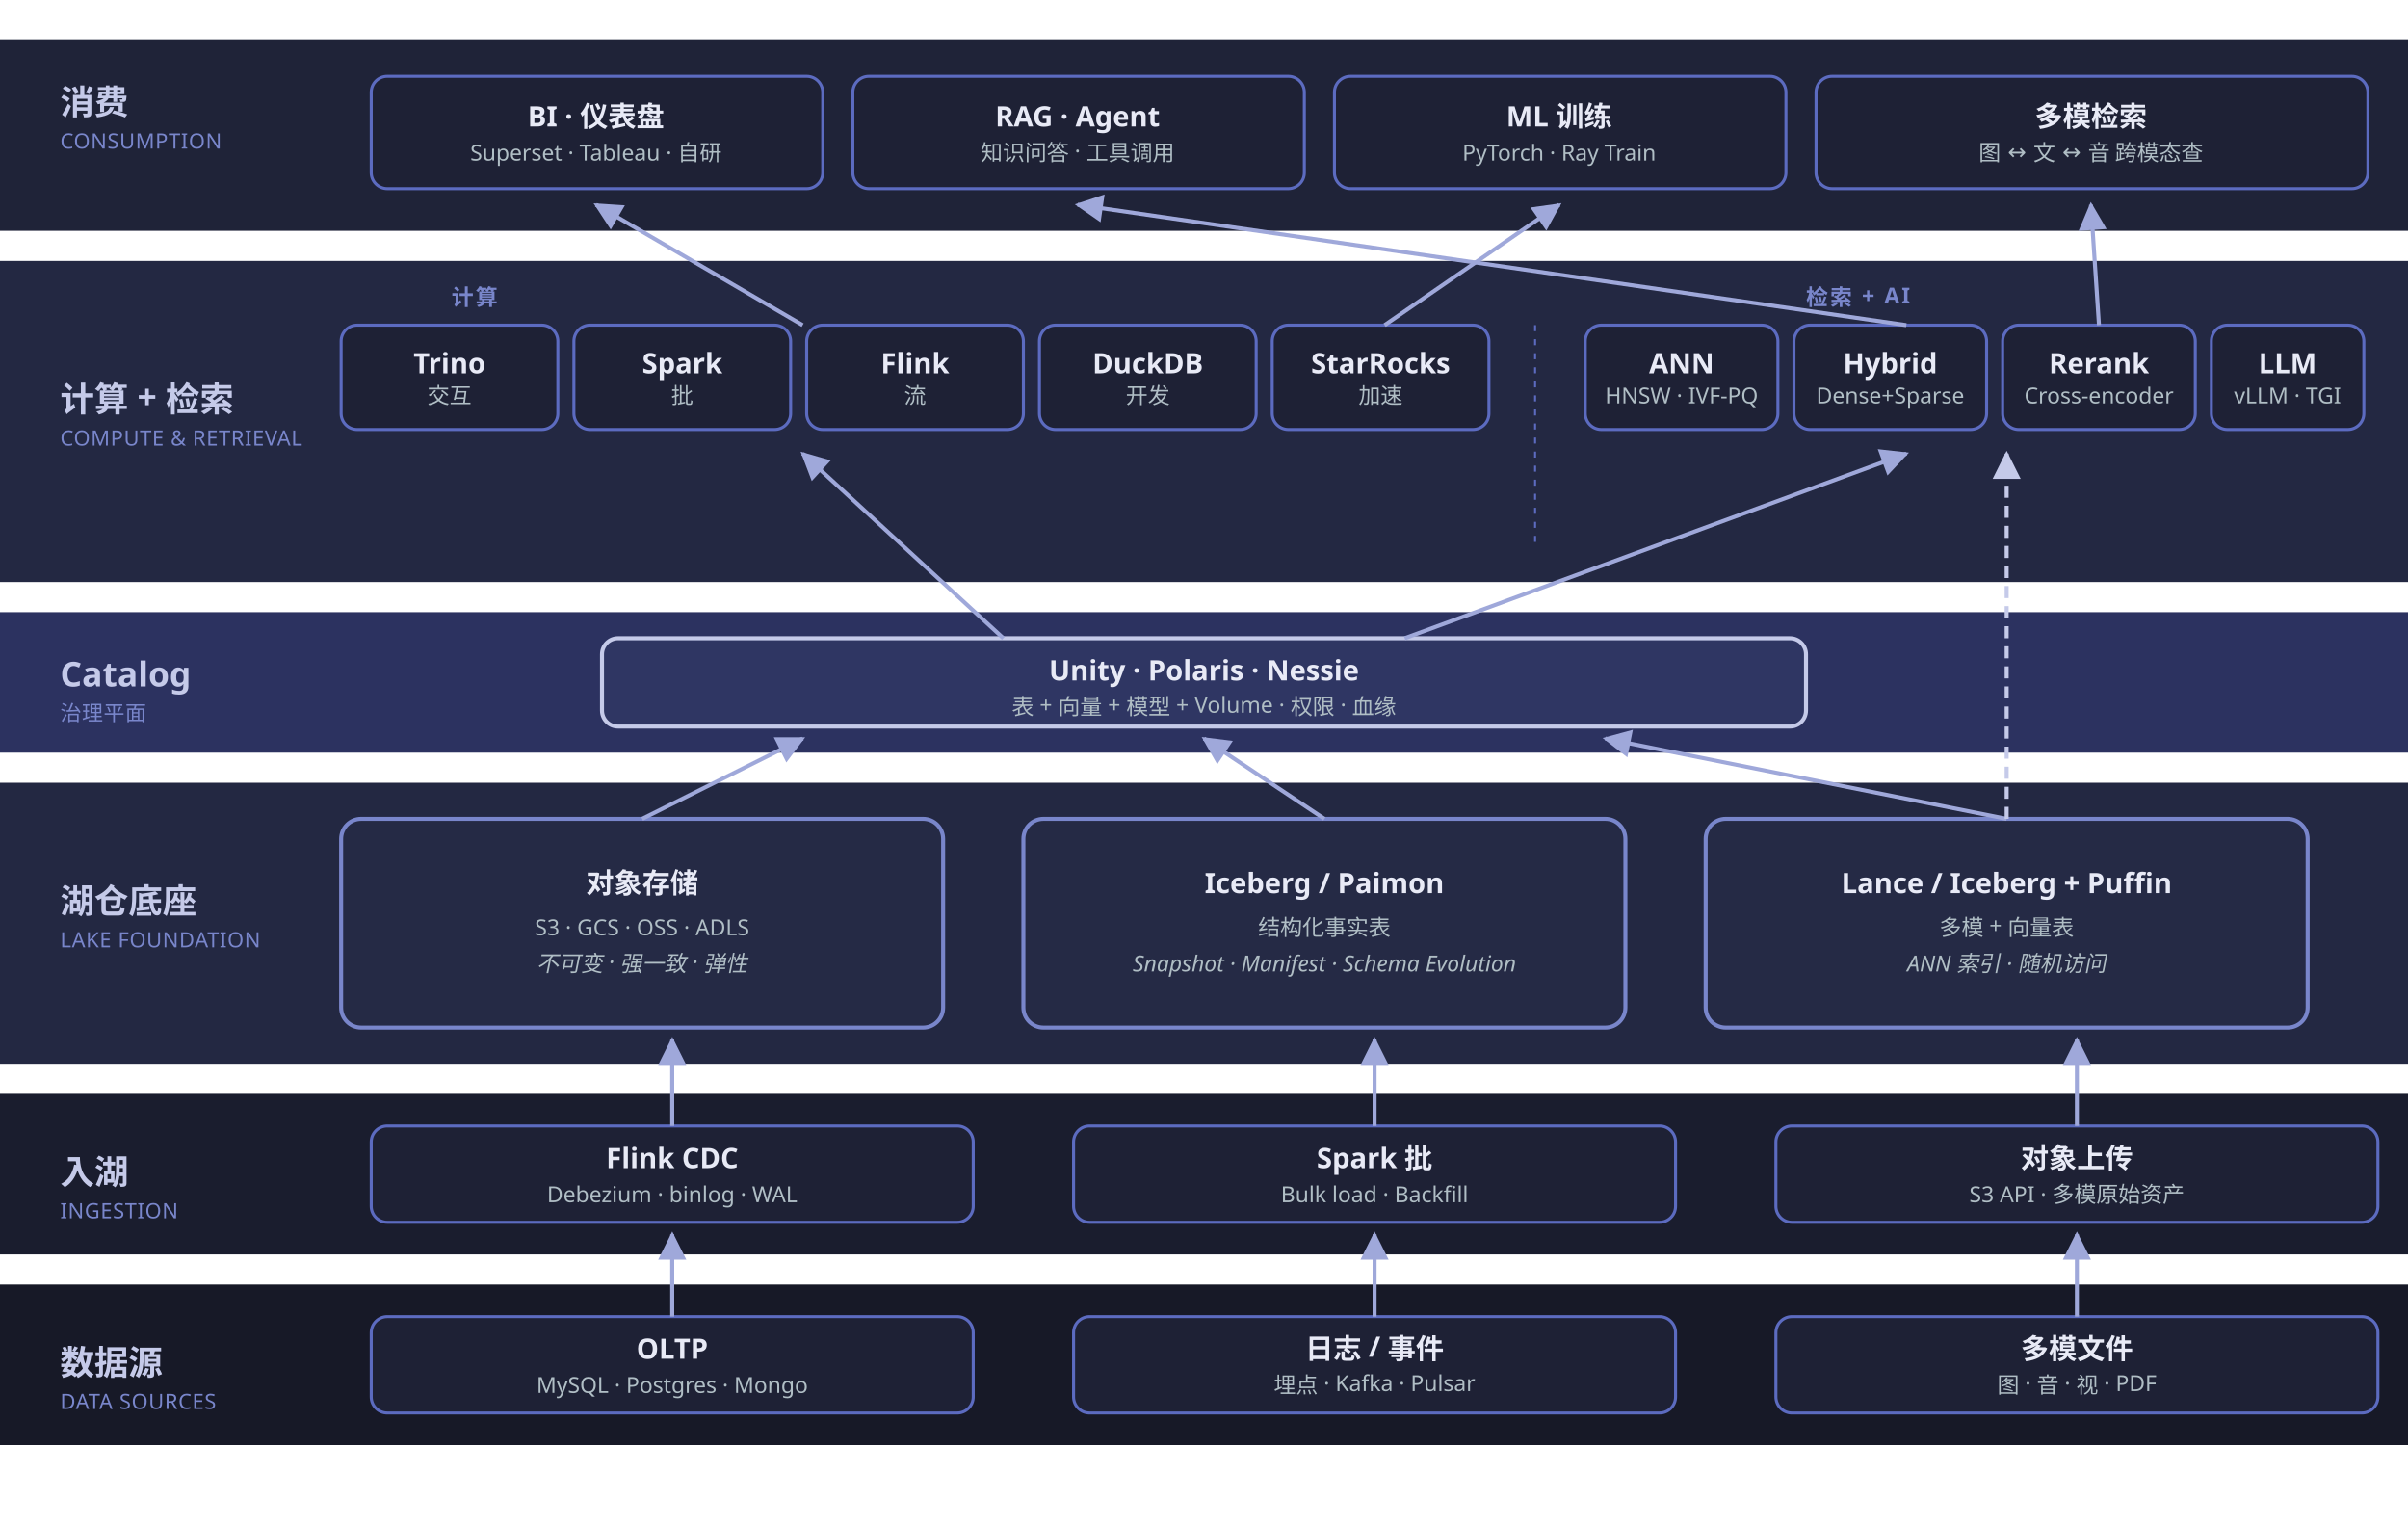
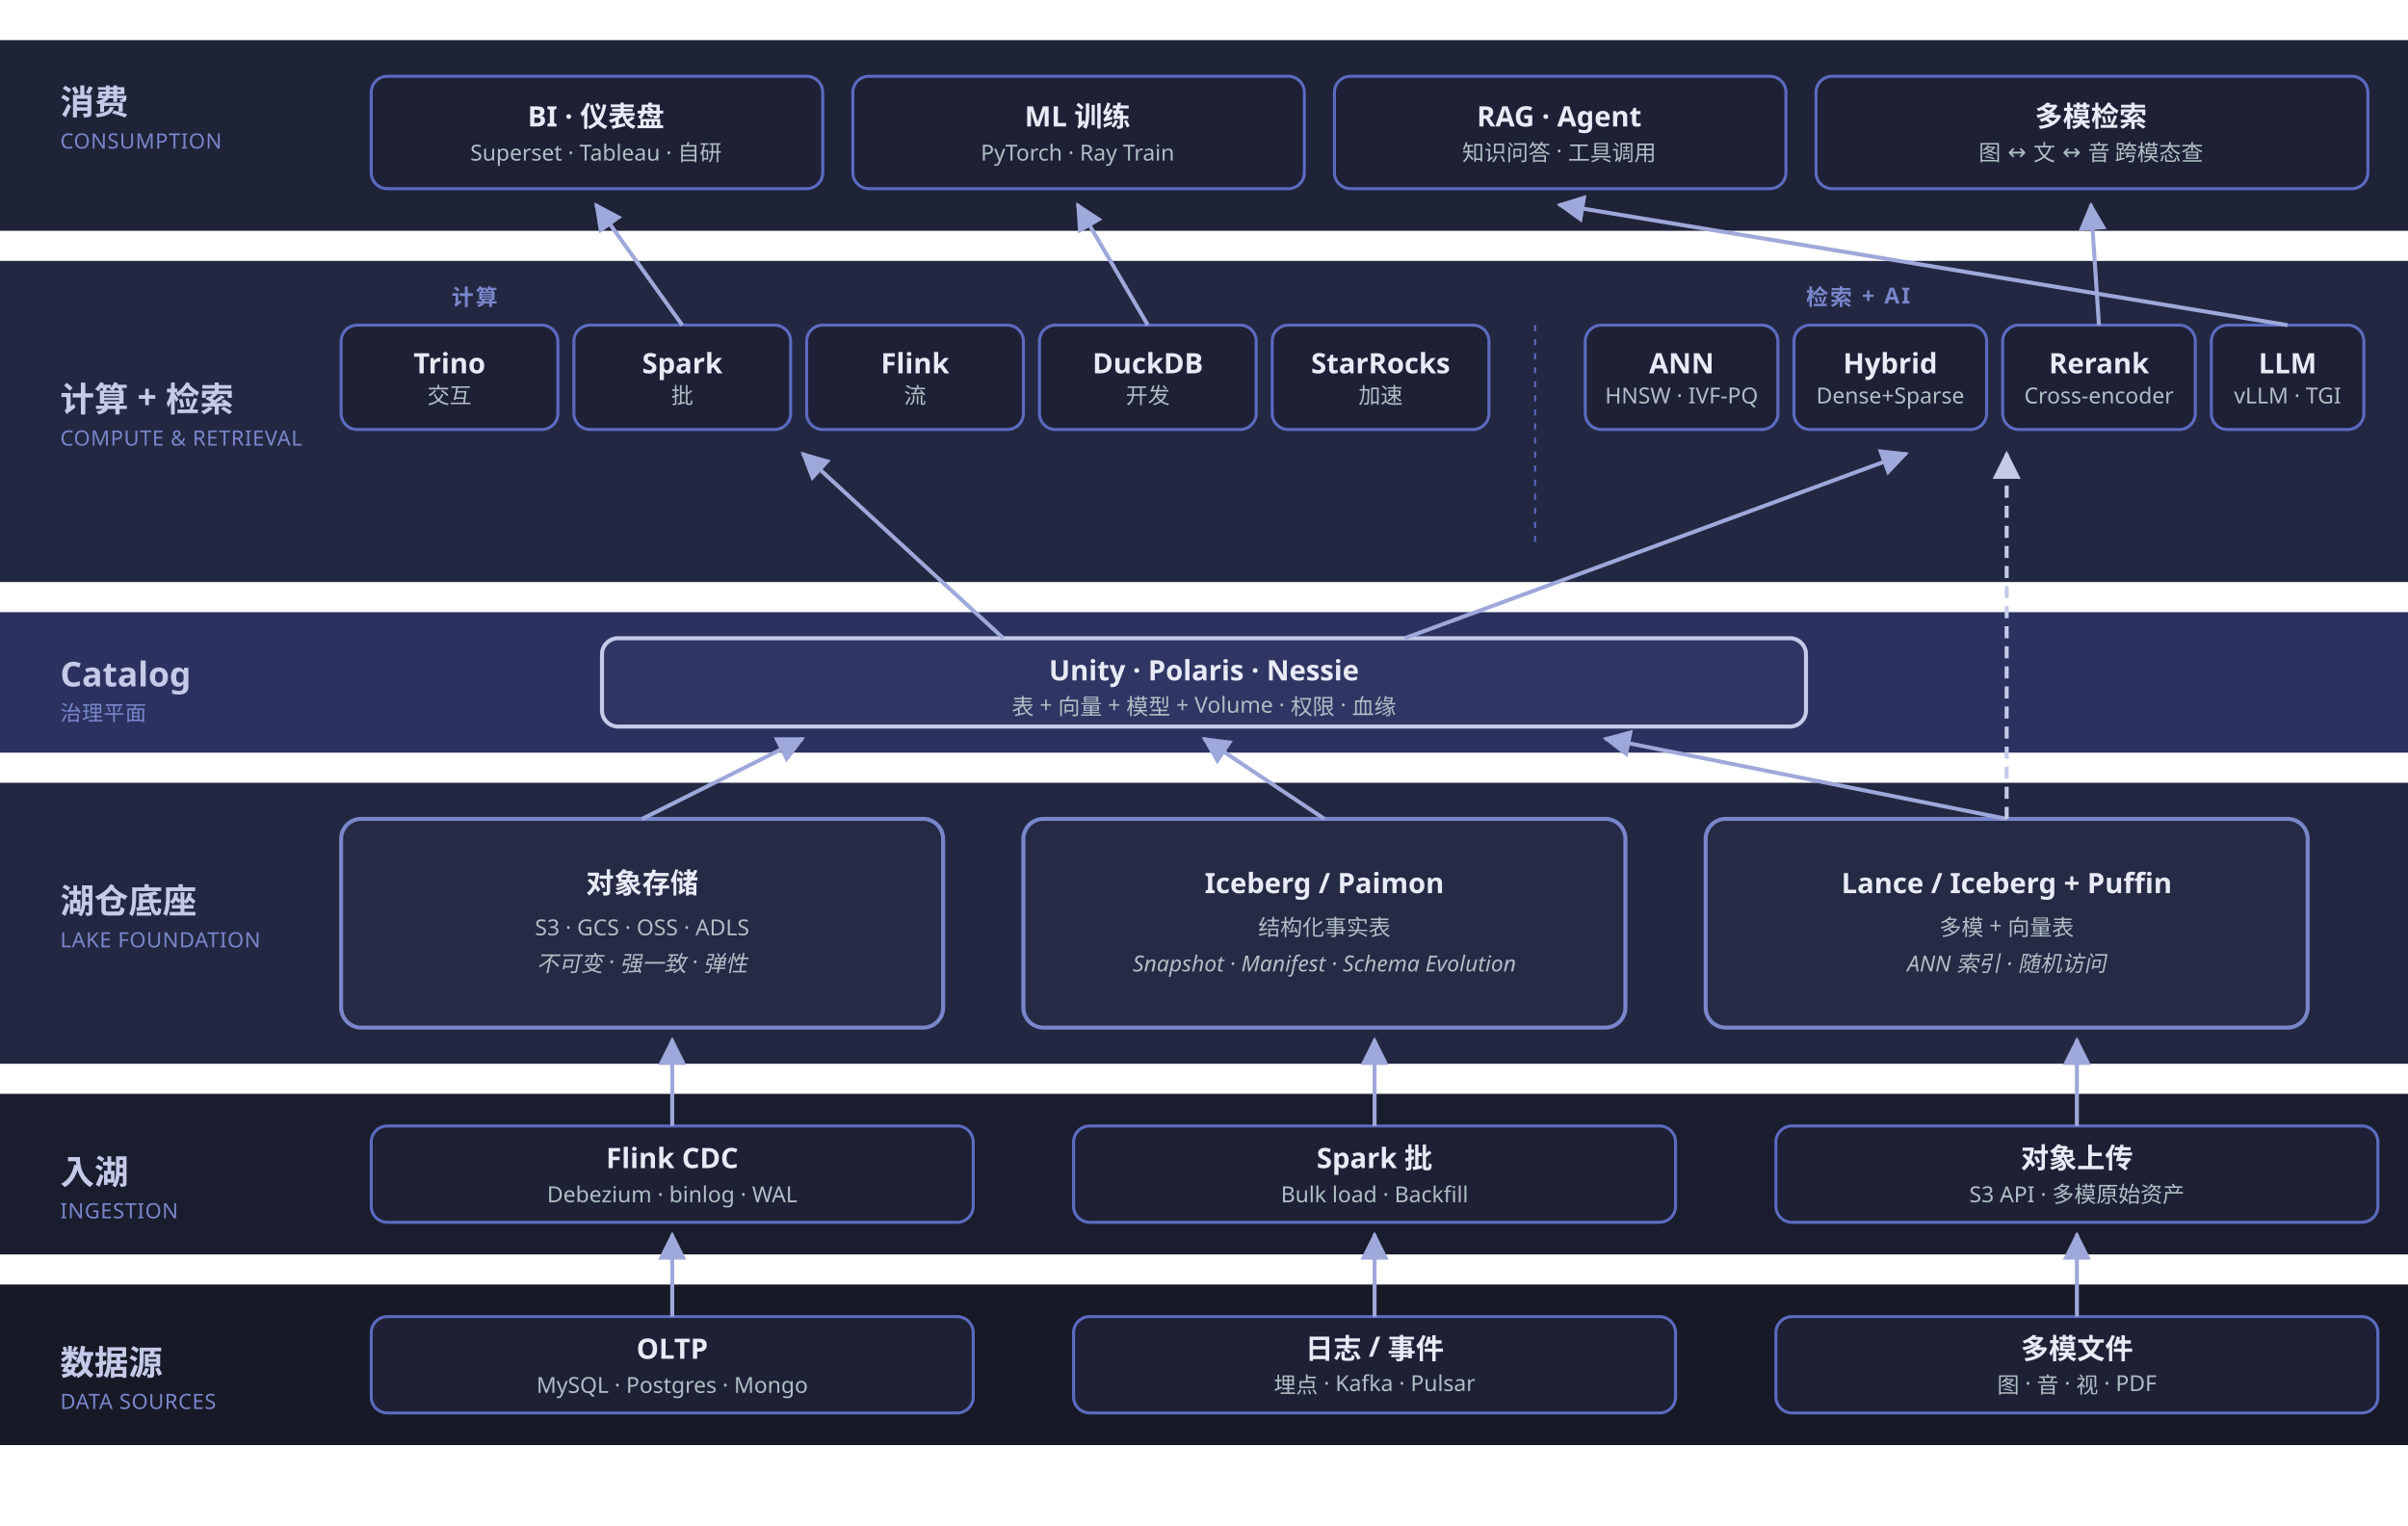
<svg xmlns="http://www.w3.org/2000/svg" viewBox="0 0 1200 760" role="img" aria-label="多模一体化湖仓整体架构（深色）">
  <defs>
    <marker id="arrow" viewBox="0 0 10 10" refX="9" refY="5" markerWidth="7" markerHeight="7" orient="auto">
      <path d="M 0 0 L 10 5 L 0 10 z" fill="#9fa8da" />
    </marker>
    <marker id="arrow-alt" viewBox="0 0 10 10" refX="9" refY="5" markerWidth="7" markerHeight="7" orient="auto">
      <path d="M 0 0 L 10 5 L 0 10 z" fill="#c5cae9" />
    </marker>
    <style>
      .ttl  { font-family: "Noto Sans SC","PingFang SC","Microsoft YaHei",system-ui,sans-serif; font-size: 17px; font-weight: 700; fill: #c5cae9; }
      .ttls { font-family: "Noto Sans SC","PingFang SC","Microsoft YaHei",system-ui,sans-serif; font-size: 10.5px; font-weight: 400; fill: #7986cb; letter-spacing: 0.3px; }
      .nl   { font-family: "Noto Sans SC","PingFang SC","Microsoft YaHei",system-ui,sans-serif; font-size: 14px; font-weight: 600; fill: #e8eaf6; }
      .ns   { font-family: "Noto Sans SC","PingFang SC","Microsoft YaHei",system-ui,sans-serif; font-size: 11px; font-weight: 400; fill: #b0bec5; }
      .cl   { font-family: "Noto Sans SC","PingFang SC","Microsoft YaHei",system-ui,sans-serif; font-size: 11px; font-weight: 700; fill: #7986cb; letter-spacing: 1px; }
    </style>
  </defs>
  <rect x="0" y="640" width="1200" height="80" fill="#171927" />
  <rect x="0" y="545" width="1200" height="80" fill="#1a1d2e" />
  <rect x="0" y="390" width="1200" height="140" fill="#232842" />
  <rect x="0" y="305" width="1200" height="70" fill="#2c3260" />
  <rect x="0" y="130" width="1200" height="160" fill="#232842" />
  <rect x="0" y="20" width="1200" height="95" fill="#1f2338" />
  <text class="ttl" x="30" y="685">数据源</text>
  <text class="ttls" x="30" y="702">DATA SOURCES</text>
  <text class="ttl" x="30" y="590">入湖</text>
  <text class="ttls" x="30" y="607">INGESTION</text>
  <text class="ttl" x="30" y="455">湖仓底座</text>
  <text class="ttls" x="30" y="472">LAKE FOUNDATION</text>
  <text class="ttl" x="30" y="342">Catalog</text>
  <text class="ttls" x="30" y="359">治理平面</text>
  <text class="ttl" x="30" y="205">计算 + 检索</text>
  <text class="ttls" x="30" y="222">COMPUTE &amp; RETRIEVAL</text>
  <text class="ttl" x="30" y="57">消费</text>
  <text class="ttls" x="30" y="74">CONSUMPTION</text>
  <g>
    <rect x="185" y="656" width="300" height="48" rx="8" fill="#1e2135" stroke="#5c6bc0" stroke-width="1.5" />
    <text class="nl" x="335" y="677" text-anchor="middle">OLTP</text>
    <text class="ns" x="335" y="694" text-anchor="middle">MySQL · Postgres · Mongo</text>
    <rect x="535" y="656" width="300" height="48" rx="8" fill="#1e2135" stroke="#5c6bc0" stroke-width="1.5" />
    <text class="nl" x="685" y="677" text-anchor="middle">日志 / 事件</text>
    <text class="ns" x="685" y="694" text-anchor="middle">埋点 · Kafka · Pulsar</text>
    <rect x="885" y="656" width="300" height="48" rx="8" fill="#1e2135" stroke="#5c6bc0" stroke-width="1.5" />
    <text class="nl" x="1035" y="677" text-anchor="middle">多模文件</text>
    <text class="ns" x="1035" y="694" text-anchor="middle">图 · 音 · 视 · PDF</text>
  </g>
  <g>
    <rect x="185" y="561" width="300" height="48" rx="8" fill="#1e2135" stroke="#5c6bc0" stroke-width="1.5" />
    <text class="nl" x="335" y="582" text-anchor="middle">Flink CDC</text>
    <text class="ns" x="335" y="599" text-anchor="middle">Debezium · binlog · WAL</text>
    <rect x="535" y="561" width="300" height="48" rx="8" fill="#1e2135" stroke="#5c6bc0" stroke-width="1.5" />
    <text class="nl" x="685" y="582" text-anchor="middle">Spark 批</text>
    <text class="ns" x="685" y="599" text-anchor="middle">Bulk load · Backfill</text>
    <rect x="885" y="561" width="300" height="48" rx="8" fill="#1e2135" stroke="#5c6bc0" stroke-width="1.5" />
    <text class="nl" x="1035" y="582" text-anchor="middle">对象上传</text>
    <text class="ns" x="1035" y="599" text-anchor="middle">S3 API · 多模原始资产</text>
  </g>
  <g>
    <rect x="170" y="408" width="300" height="104" rx="10" fill="#252a45" stroke="#7986cb" stroke-width="2" />
    <text class="nl" x="320" y="445" text-anchor="middle">对象存储</text>
    <text class="ns" x="320" y="466" text-anchor="middle">S3 · GCS · OSS · ADLS</text>
    <text class="ns" x="320" y="484" text-anchor="middle" font-style="italic">不可变 · 强一致 · 弹性</text>
    <rect x="510" y="408" width="300" height="104" rx="10" fill="#252a45" stroke="#7986cb" stroke-width="2" />
    <text class="nl" x="660" y="445" text-anchor="middle">Iceberg / Paimon</text>
    <text class="ns" x="660" y="466" text-anchor="middle">结构化事实表</text>
    <text class="ns" x="660" y="484" text-anchor="middle" font-style="italic">Snapshot · Manifest · Schema Evolution</text>
    <rect x="850" y="408" width="300" height="104" rx="10" fill="#252a45" stroke="#7986cb" stroke-width="2" />
    <text class="nl" x="1000" y="445" text-anchor="middle">Lance / Iceberg + Puffin</text>
    <text class="ns" x="1000" y="466" text-anchor="middle">多模 + 向量表</text>
    <text class="ns" x="1000" y="484" text-anchor="middle" font-style="italic">ANN 索引 · 随机访问</text>
  </g>
  <g>
    <rect x="300" y="318" width="600" height="44" rx="8" fill="#2f3663" stroke="#c5cae9" stroke-width="2" />
    <text class="nl" x="600" y="339" text-anchor="middle">Unity · Polaris · Nessie</text>
    <text class="ns" x="600" y="356" text-anchor="middle">表 + 向量 + 模型 + Volume · 权限 · 血缘</text>
  </g>
  <text class="cl" x="225" y="152">计算</text>
  <text class="cl" x="900" y="152">检索 + AI</text>
  <g>
    <rect x="170" y="162" width="108" height="52" rx="8" fill="#1e2135" stroke="#5c6bc0" stroke-width="1.5" />
    <text class="nl" x="224" y="186" text-anchor="middle">Trino</text>
    <text class="ns" x="224" y="201" text-anchor="middle">交互</text>
    <rect x="286" y="162" width="108" height="52" rx="8" fill="#1e2135" stroke="#5c6bc0" stroke-width="1.5" />
    <text class="nl" x="340" y="186" text-anchor="middle">Spark</text>
    <text class="ns" x="340" y="201" text-anchor="middle">批</text>
    <rect x="402" y="162" width="108" height="52" rx="8" fill="#1e2135" stroke="#5c6bc0" stroke-width="1.5" />
    <text class="nl" x="456" y="186" text-anchor="middle">Flink</text>
    <text class="ns" x="456" y="201" text-anchor="middle">流</text>
    <rect x="518" y="162" width="108" height="52" rx="8" fill="#1e2135" stroke="#5c6bc0" stroke-width="1.5" />
    <text class="nl" x="572" y="186" text-anchor="middle">DuckDB</text>
    <text class="ns" x="572" y="201" text-anchor="middle">开发</text>
    <rect x="634" y="162" width="108" height="52" rx="8" fill="#1e2135" stroke="#5c6bc0" stroke-width="1.5" />
    <text class="nl" x="688" y="186" text-anchor="middle">StarRocks</text>
    <text class="ns" x="688" y="201" text-anchor="middle">加速</text>
  </g>
  <line x1="765" y1="162" x2="765" y2="270" stroke="#5c6bc0" stroke-width="1" stroke-dasharray="3 4" />
  <g>
    <rect x="790" y="162" width="96" height="52" rx="8" fill="#1e2135" stroke="#5c6bc0" stroke-width="1.5" />
    <text class="nl" x="838" y="186" text-anchor="middle">ANN</text>
    <text class="ns" x="838" y="201" text-anchor="middle">HNSW · IVF-PQ</text>
    <rect x="894" y="162" width="96" height="52" rx="8" fill="#1e2135" stroke="#5c6bc0" stroke-width="1.5" />
    <text class="nl" x="942" y="186" text-anchor="middle">Hybrid</text>
    <text class="ns" x="942" y="201" text-anchor="middle">Dense+Sparse</text>
    <rect x="998" y="162" width="96" height="52" rx="8" fill="#1e2135" stroke="#5c6bc0" stroke-width="1.5" />
    <text class="nl" x="1046" y="186" text-anchor="middle">Rerank</text>
    <text class="ns" x="1046" y="201" text-anchor="middle">Cross-encoder</text>
    <rect x="1102" y="162" width="76" height="52" rx="8" fill="#1e2135" stroke="#5c6bc0" stroke-width="1.5" />
    <text class="nl" x="1140" y="186" text-anchor="middle">LLM</text>
    <text class="ns" x="1140" y="201" text-anchor="middle">vLLM · TGI</text>
  </g>
  <g>
    <rect x="185" y="38" width="225" height="56" rx="8" fill="#1e2135" stroke="#5c6bc0" stroke-width="1.5" />
    <text class="nl" x="297" y="63" text-anchor="middle">BI · 仪表盘</text>
    <text class="ns" x="297" y="80" text-anchor="middle">Superset · Tableau · 自研</text>
    <rect x="425" y="38" width="225" height="56" rx="8" fill="#1e2135" stroke="#5c6bc0" stroke-width="1.5" />
-     <text class="nl" x="537" y="63" text-anchor="middle">RAG · Agent</text>
-     <text class="ns" x="537" y="80" text-anchor="middle">知识问答 · 工具调用</text>
+     <text class="nl" x="537" y="63" text-anchor="middle">ML 训练</text>
+     <text class="ns" x="537" y="80" text-anchor="middle">PyTorch · Ray Train</text>
    <rect x="665" y="38" width="225" height="56" rx="8" fill="#1e2135" stroke="#5c6bc0" stroke-width="1.5" />
-     <text class="nl" x="777" y="63" text-anchor="middle">ML 训练</text>
-     <text class="ns" x="777" y="80" text-anchor="middle">PyTorch · Ray Train</text>
+     <text class="nl" x="777" y="63" text-anchor="middle">RAG · Agent</text>
+     <text class="ns" x="777" y="80" text-anchor="middle">知识问答 · 工具调用</text>
    <rect x="905" y="38" width="275" height="56" rx="8" fill="#1e2135" stroke="#5c6bc0" stroke-width="1.5" />
    <text class="nl" x="1042" y="63" text-anchor="middle">多模检索</text>
    <text class="ns" x="1042" y="80" text-anchor="middle">图 ↔ 文 ↔ 音 跨模态查</text>
  </g>
  <line x1="335" y1="656" x2="335" y2="615" stroke="#9fa8da" stroke-width="2" marker-end="url(#arrow)" />
  <line x1="685" y1="656" x2="685" y2="615" stroke="#9fa8da" stroke-width="2" marker-end="url(#arrow)" />
  <line x1="1035" y1="656" x2="1035" y2="615" stroke="#9fa8da" stroke-width="2" marker-end="url(#arrow)" />
  <line x1="335" y1="561" x2="335" y2="518" stroke="#9fa8da" stroke-width="2" marker-end="url(#arrow)" />
  <line x1="685" y1="561" x2="685" y2="518" stroke="#9fa8da" stroke-width="2" marker-end="url(#arrow)" />
  <line x1="1035" y1="561" x2="1035" y2="518" stroke="#9fa8da" stroke-width="2" marker-end="url(#arrow)" />
  <line x1="320" y1="408" x2="400" y2="368" stroke="#9fa8da" stroke-width="2" marker-end="url(#arrow)" />
  <line x1="660" y1="408" x2="600" y2="368" stroke="#9fa8da" stroke-width="2" marker-end="url(#arrow)" />
  <line x1="1000" y1="408" x2="800" y2="368" stroke="#9fa8da" stroke-width="2" marker-end="url(#arrow)" />
  <line x1="500" y1="318" x2="400" y2="226" stroke="#9fa8da" stroke-width="2" marker-end="url(#arrow)" />
  <line x1="700" y1="318" x2="950" y2="226" stroke="#9fa8da" stroke-width="2" marker-end="url(#arrow)" />
  <line x1="1000" y1="408" x2="1000" y2="226" stroke="#c5cae9" stroke-width="2" stroke-dasharray="6 4" marker-end="url(#arrow-alt)" />
-   <line x1="400" y1="162" x2="297" y2="102" stroke="#9fa8da" stroke-width="2" marker-end="url(#arrow)" />
-   <line x1="690" y1="162" x2="777" y2="102" stroke="#9fa8da" stroke-width="2" marker-end="url(#arrow)" />
-   <line x1="950" y1="162" x2="537" y2="102" stroke="#9fa8da" stroke-width="2" marker-end="url(#arrow)" />
+   <line x1="340" y1="162" x2="297" y2="102" stroke="#9fa8da" stroke-width="2" marker-end="url(#arrow)" />
+   <line x1="572" y1="162" x2="537" y2="102" stroke="#9fa8da" stroke-width="2" marker-end="url(#arrow)" />
+   <line x1="1140" y1="162" x2="777" y2="102" stroke="#9fa8da" stroke-width="2" marker-end="url(#arrow)" />
  <line x1="1046" y1="162" x2="1042" y2="102" stroke="#9fa8da" stroke-width="2" marker-end="url(#arrow)" />
</svg>
